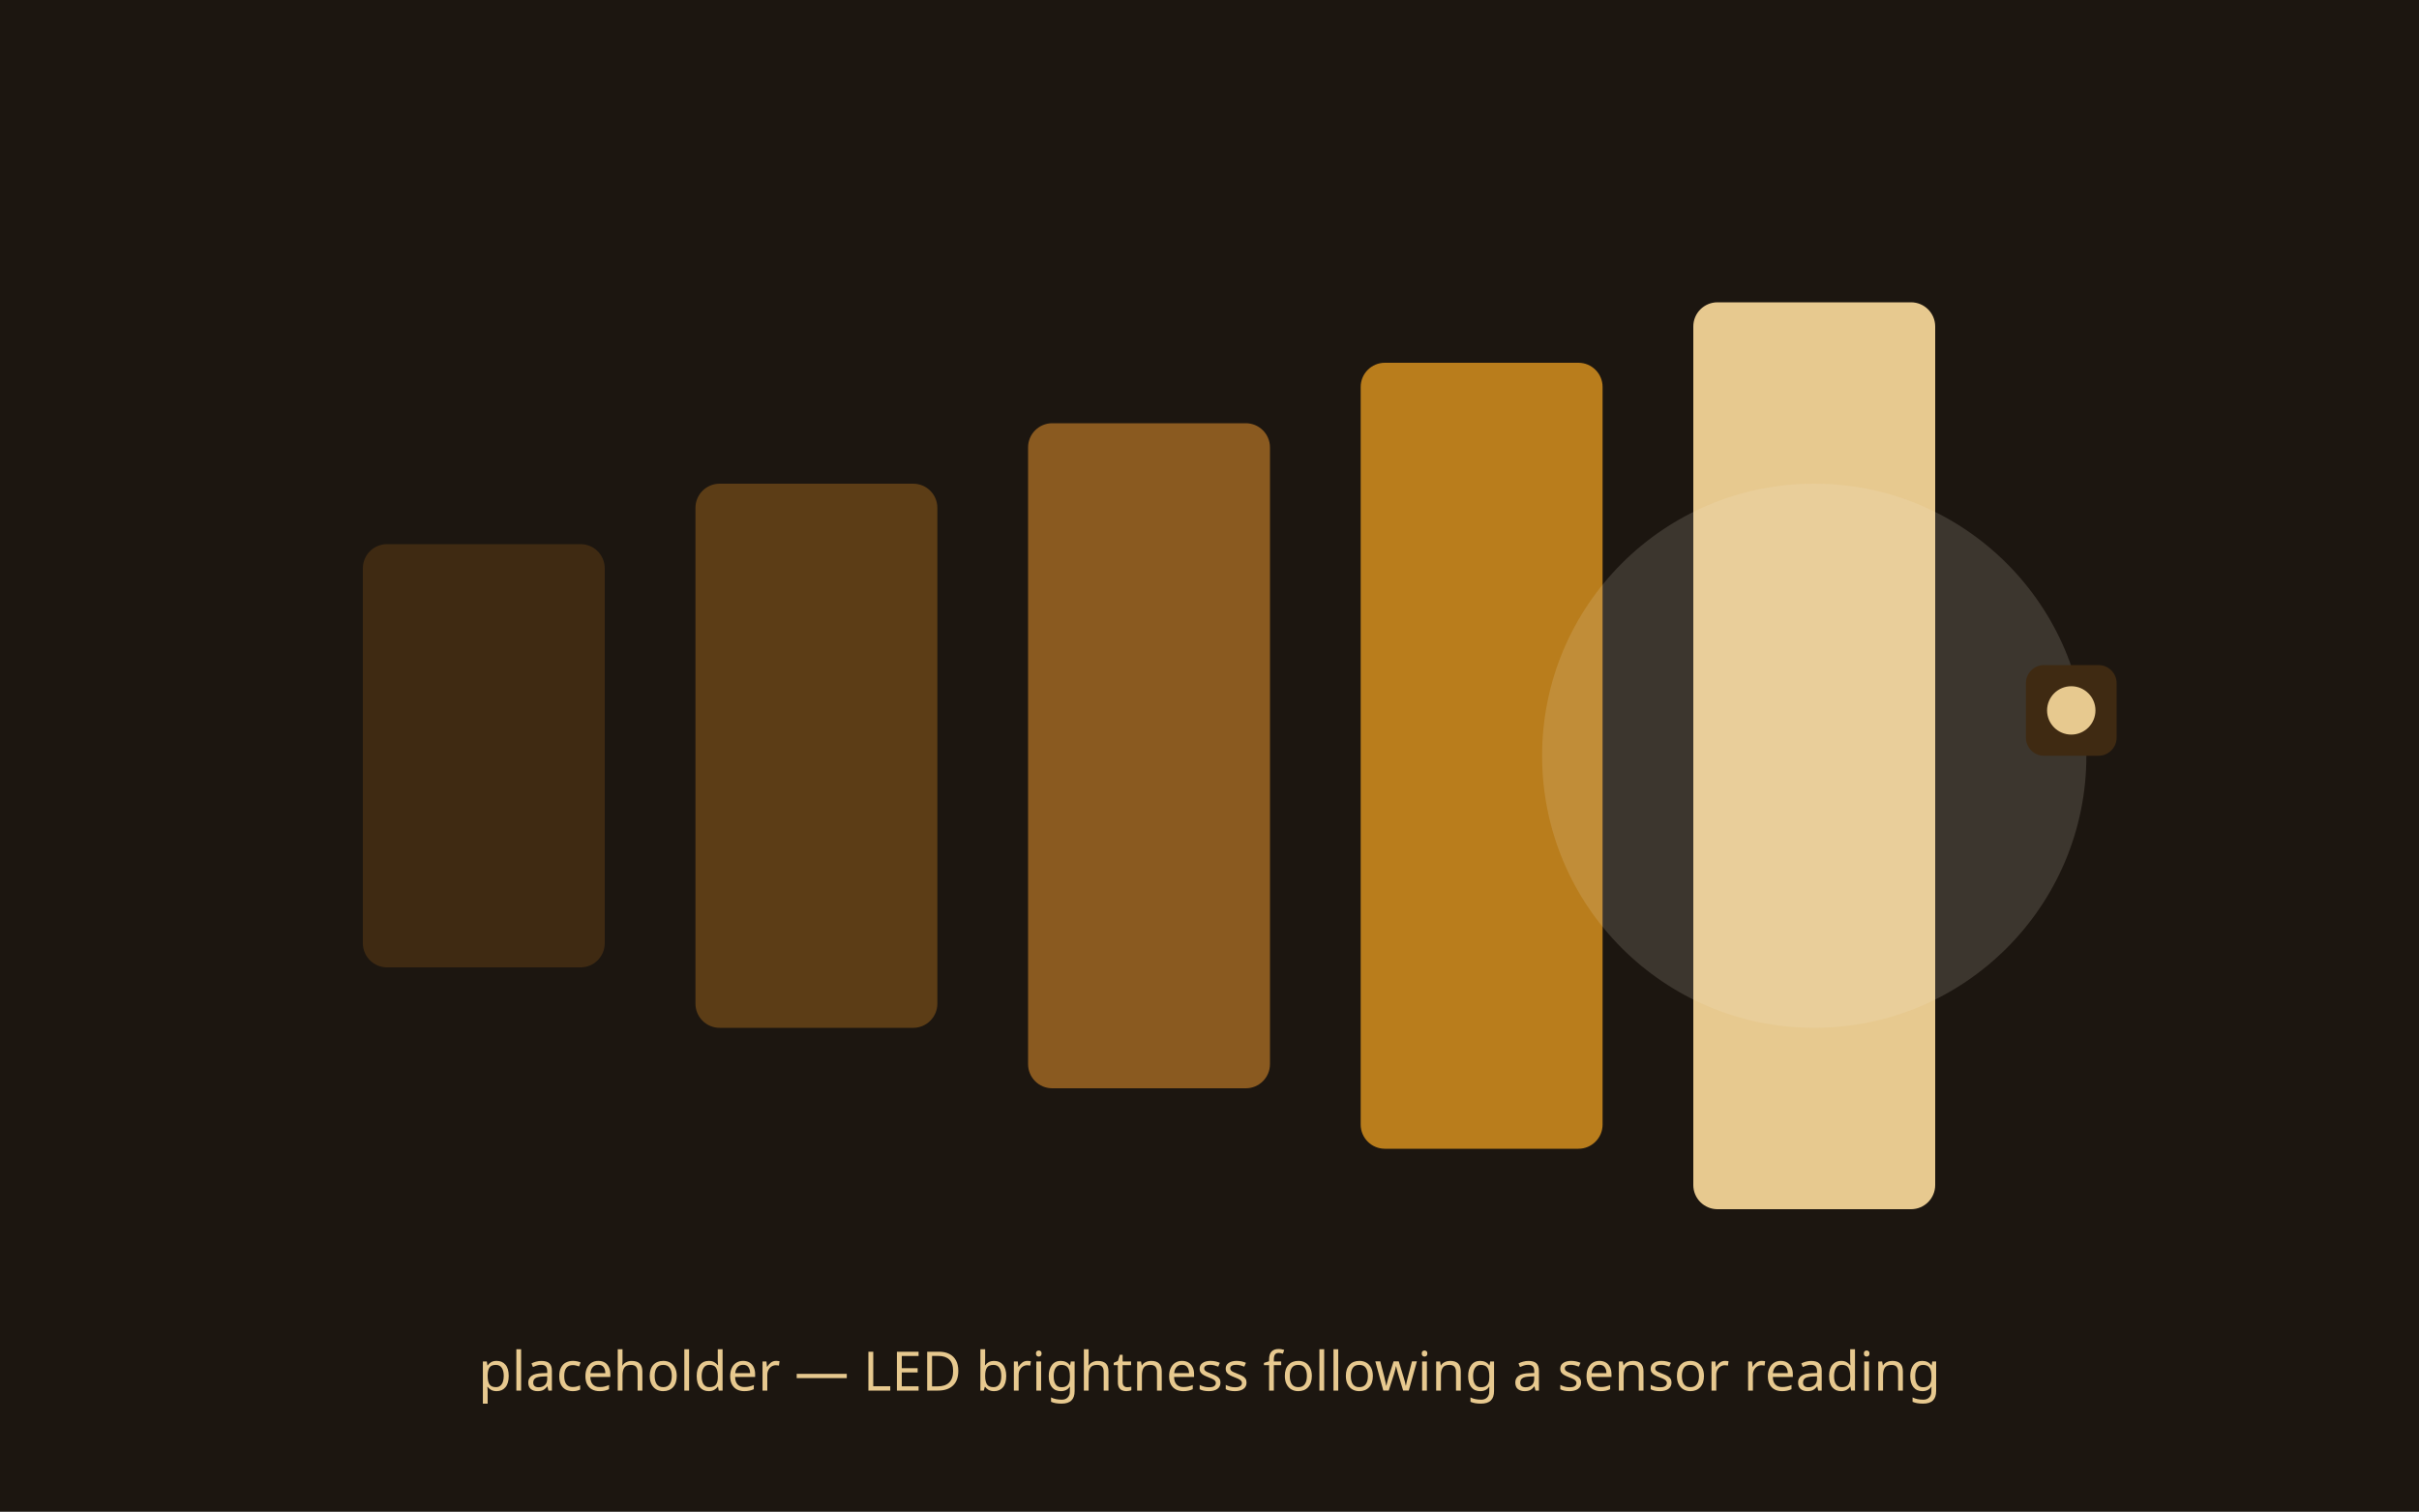
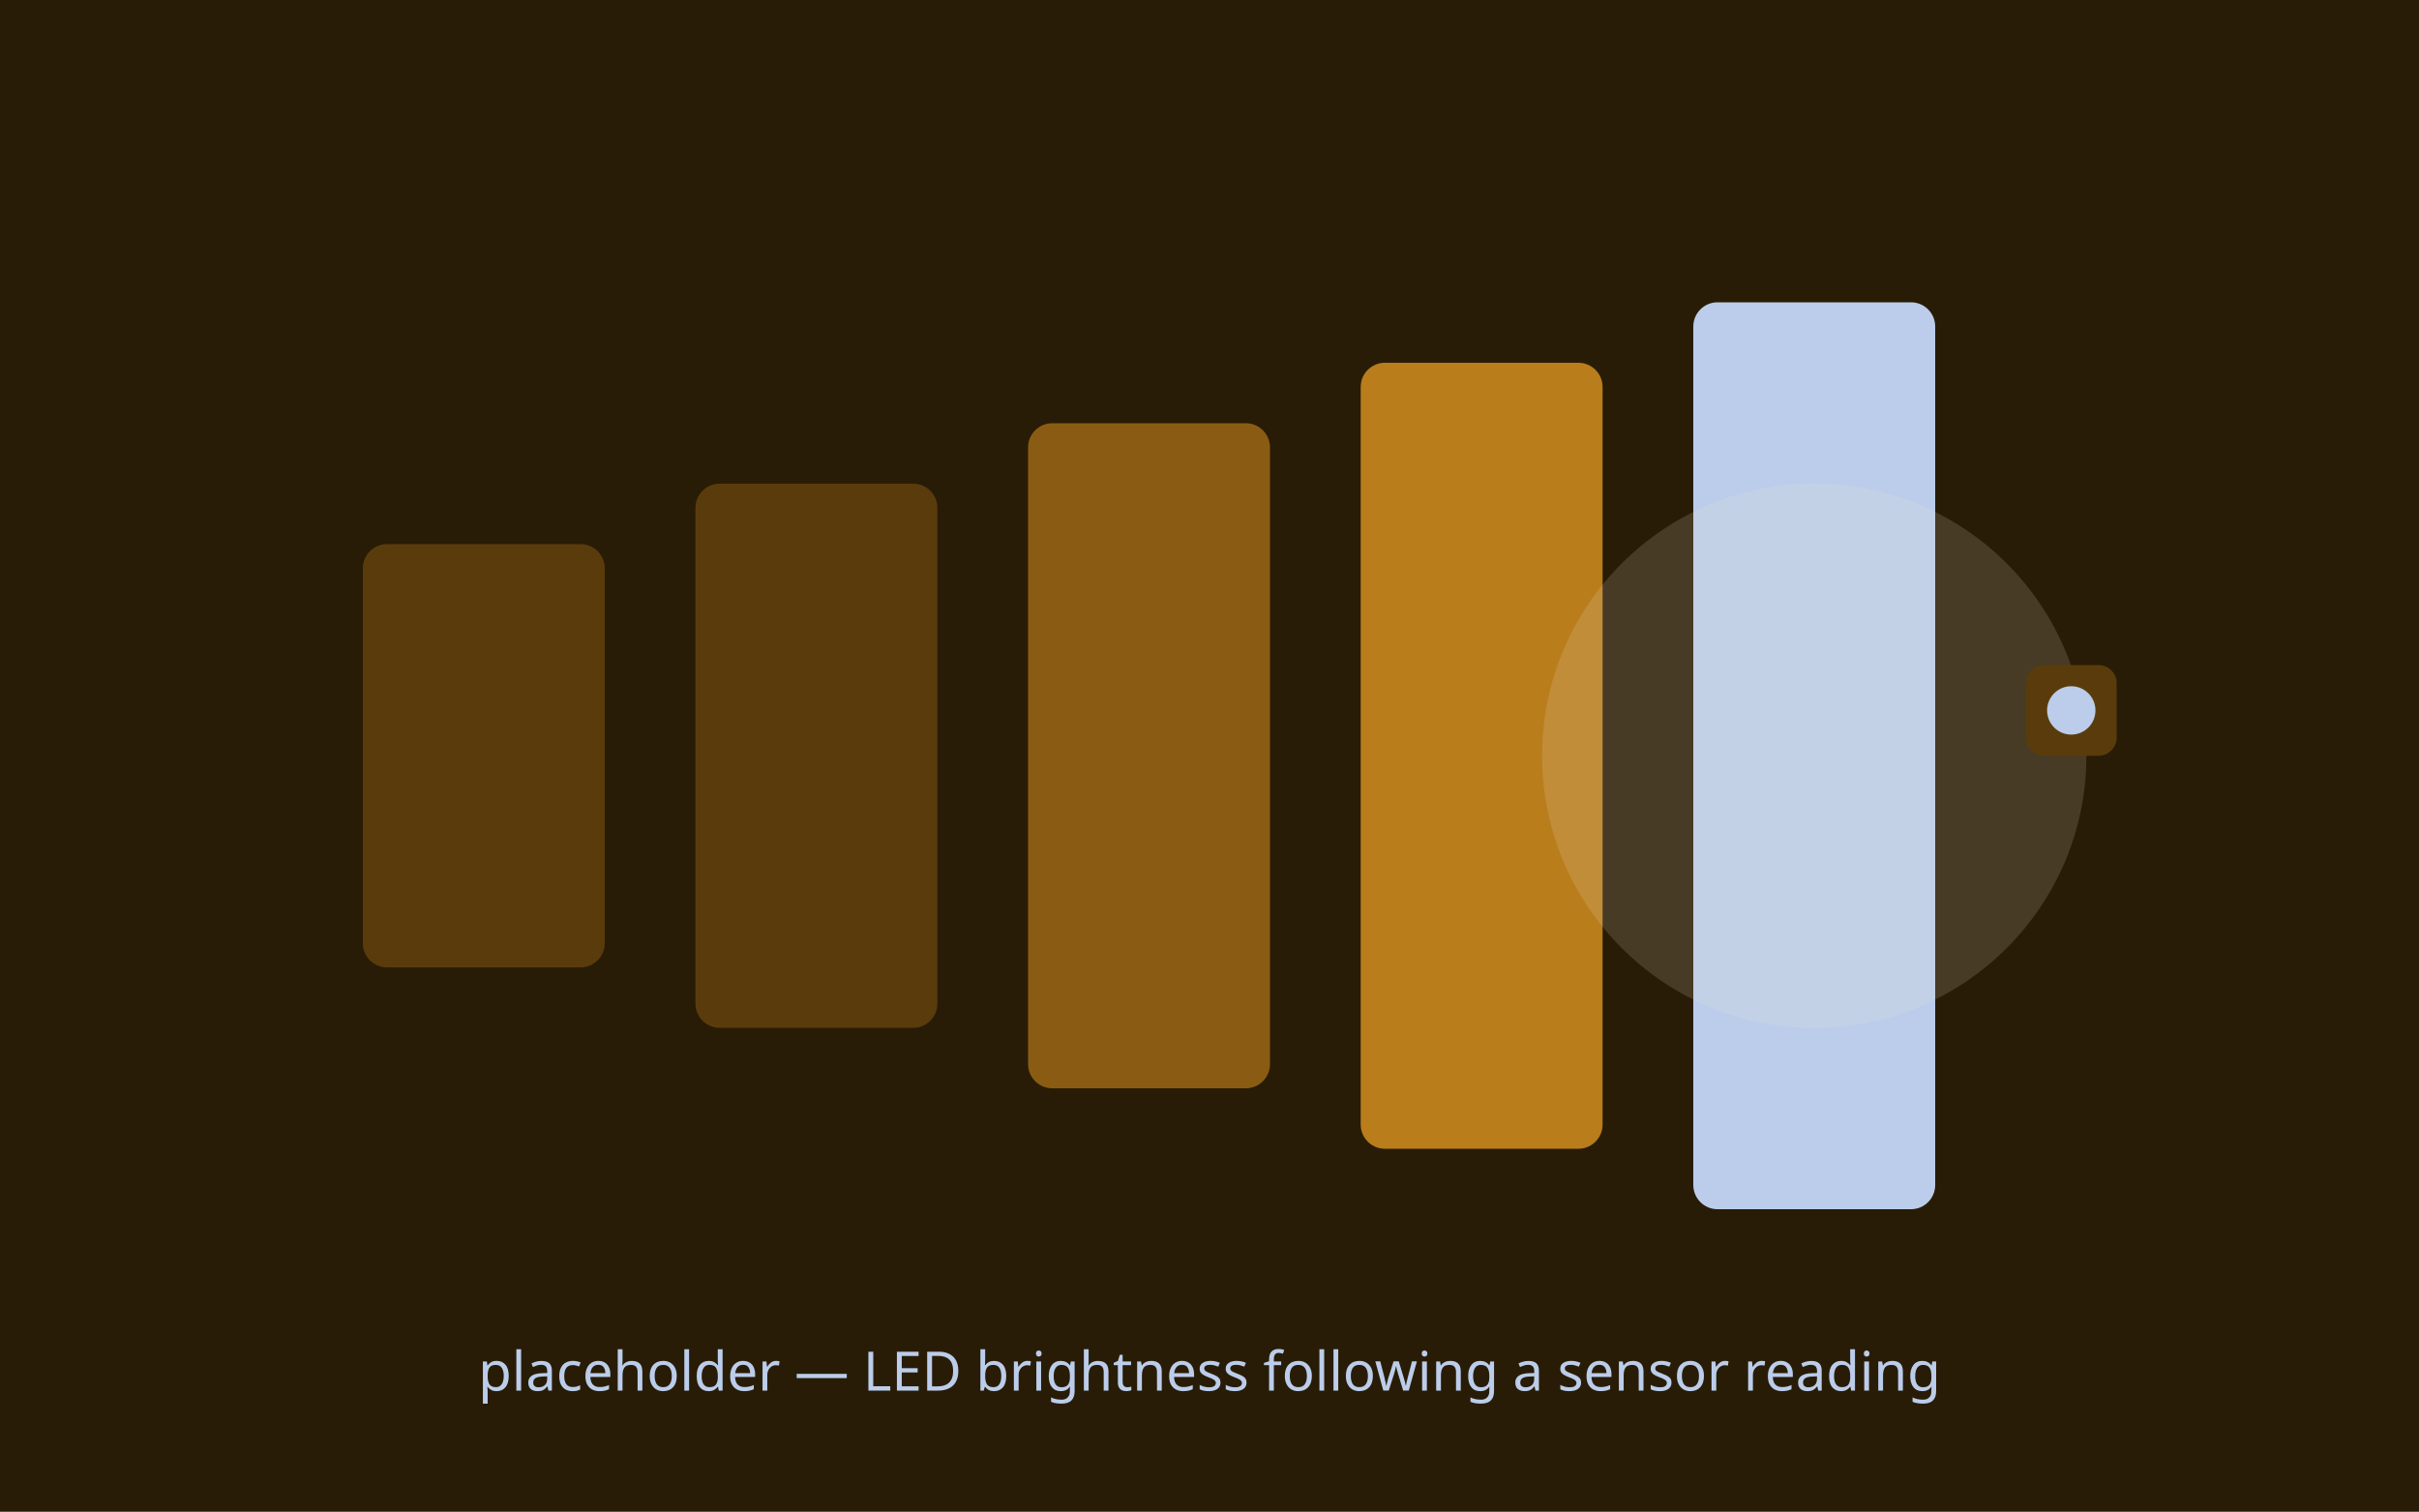
<svg xmlns="http://www.w3.org/2000/svg" viewBox="0 0 800 500" width="800" height="500" role="img" aria-label="Placeholder illustration of a wall installation of LED panels, one brightly lit and fading across the row, following a sensor reading">
-   <rect width="800" height="500" fill="#14100a" />
-   <rect x="0" y="0" width="800" height="500" fill="#1c1610" />
+   <rect width="800" height="500" fill="#291c06" />
+   <rect x="0" y="0" width="800" height="500" fill="#291c06" />
  <g>
-     <rect x="120" y="180" width="80" height="140" rx="8" fill="#3f2a12" />
-     <rect x="230" y="160" width="80" height="180" rx="8" fill="#5c3d16" />
-     <rect x="340" y="140" width="80" height="220" rx="8" fill="#8a5a20" />
+     <rect x="120" y="180" width="80" height="140" rx="8" fill="#5a3c0c" />
+     <rect x="230" y="160" width="80" height="180" rx="8" fill="#5a3c0c" />
+     <rect x="340" y="140" width="80" height="220" rx="8" fill="#8a5c13" />
    <rect x="450" y="120" width="80" height="260" rx="8" fill="#b97d1c" />
-     <rect x="560" y="100" width="80" height="300" rx="8" fill="#e7c98f" />
+     <rect x="560" y="100" width="80" height="300" rx="8" fill="#bbcdea" />
  </g>
  <circle cx="600" cy="250" r="90" fill="#f4ead9" opacity="0.15" />
  <g>
-     <rect x="670" y="220" width="30" height="30" rx="6" fill="#3f2a12" />
-     <circle cx="685" cy="235" r="8" fill="#e7c98f" />
+     <rect x="670" y="220" width="30" height="30" rx="6" fill="#5a3c0c" />
+     <circle cx="685" cy="235" r="8" fill="#bbcdea" />
  </g>
-   <text x="400" y="460" font-family="sans-serif" font-size="18" fill="#e7c98f" text-anchor="middle">placeholder — LED brightness following a sensor reading</text>
+   <text x="400" y="460" font-family="sans-serif" font-size="18" fill="#bbcdea" text-anchor="middle">placeholder — LED brightness following a sensor reading</text>
</svg>
